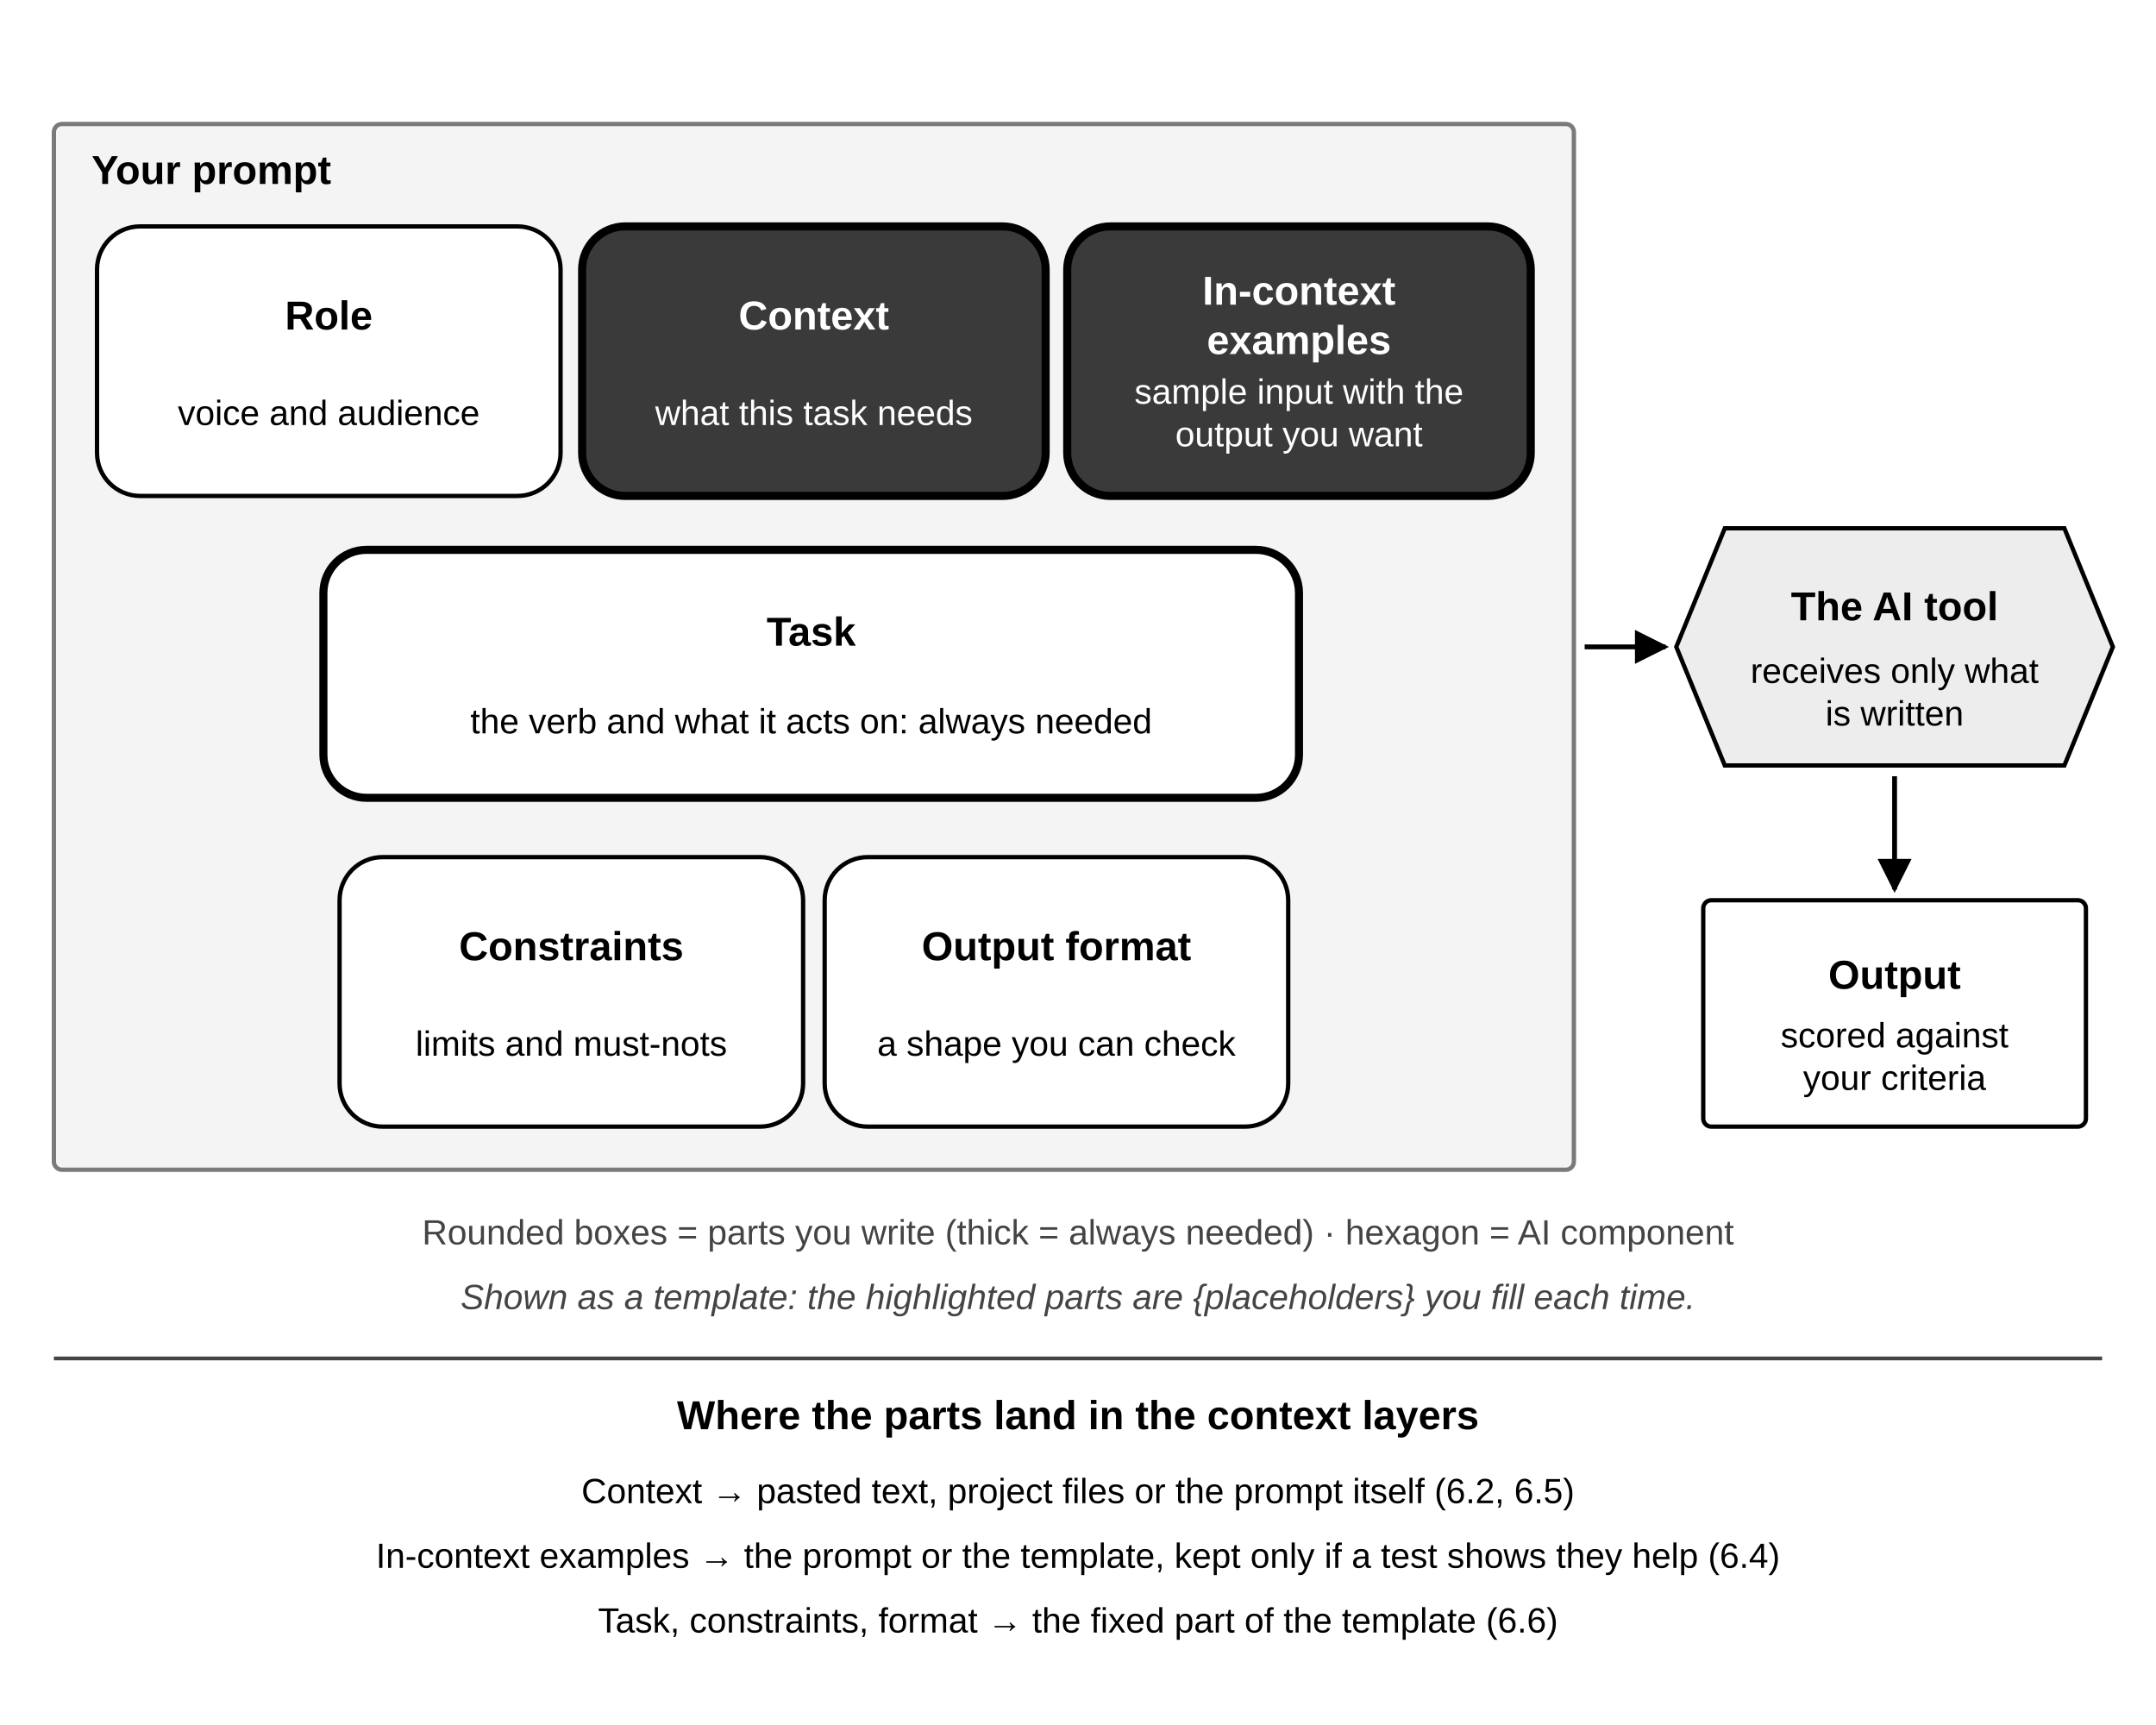
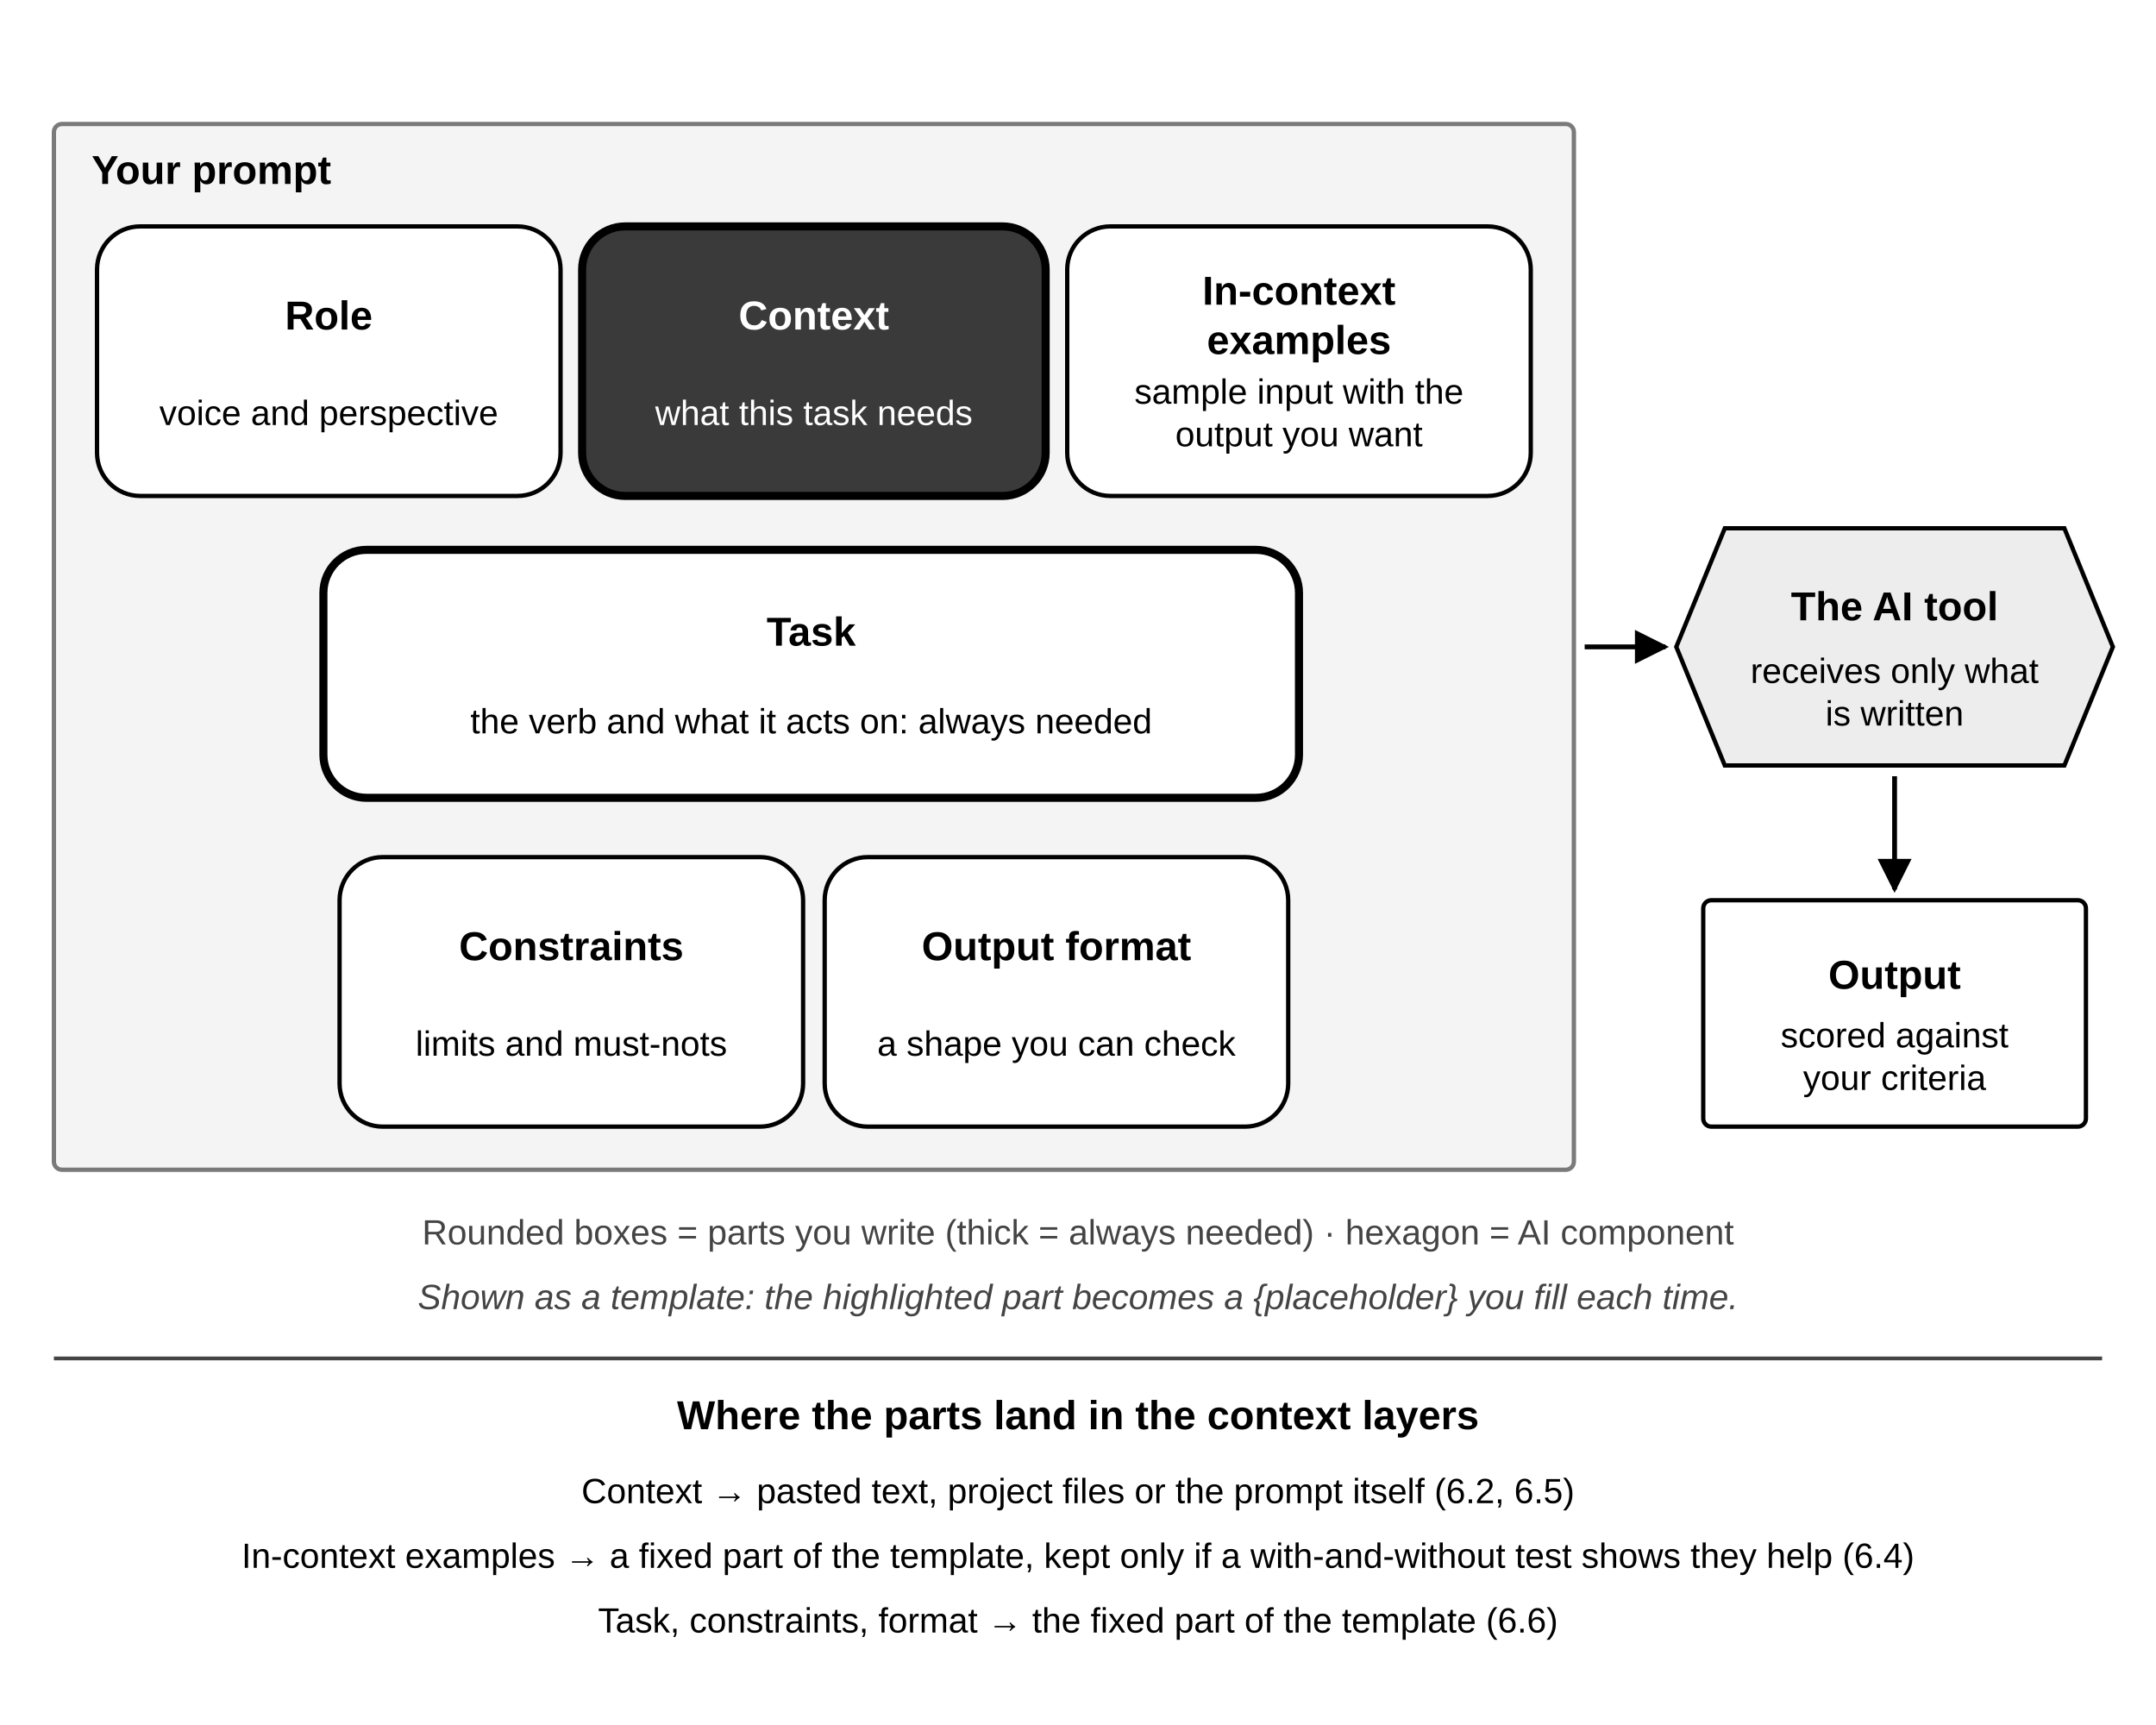
<svg xmlns="http://www.w3.org/2000/svg" viewBox="0 0 800 640" width="800" height="640" role="img" font-family="'Source Sans 3', 'Source Sans Pro', 'Helvetica Neue', Arial, sans-serif">
  <defs>
    <marker id="arrow-gray" viewBox="0 0 10 10" refX="9" refY="5" markerWidth="7" markerHeight="7" orient="auto-start-reverse">
      <path d="M0,0 L10,5 L0,10 z" fill="#000000" />
    </marker>
    <pattern id="hatch" patternUnits="userSpaceOnUse" width="8" height="8" patternTransform="rotate(45)">
      <rect width="8" height="8" fill="#FFFFFF" />
      <line x1="0" y1="0" x2="0" y2="8" stroke="#9A9A9A" stroke-width="1.3" />
    </pattern>
    <pattern id="dots" patternUnits="userSpaceOnUse" width="7" height="7">
      <rect width="7" height="7" fill="#FFFFFF" />
      <circle cx="3.5" cy="3.5" r="1.2" fill="#000" />
    </pattern>
  </defs>
  <rect width="800" height="640" fill="#FFFFFF" />
  <rect x="20" y="46" width="564" height="388" rx="3" fill="#F4F4F4" stroke="#7A7A7A" stroke-width="1.6" />
  <text x="302.0" y="240.0" font-size="14" font-weight="600" text-anchor="middle" dominant-baseline="middle" fill="#000000" style="" />
  <text x="34.0" y="64.0" font-size="15" font-weight="700" text-anchor="start" dominant-baseline="middle" fill="#000000" style="">Your prompt</text>
  <rect x="36" y="84" width="172" height="100" rx="16" fill="#FFFFFF" stroke="#000000" stroke-width="1.6" />
  <text x="122.0" y="118.0" font-size="15" font-weight="600" text-anchor="middle" dominant-baseline="middle" fill="#000000" style="">Role</text>
-   <text x="122.0" y="154.0" font-size="13" font-weight="normal" text-anchor="middle" dominant-baseline="middle" fill="#000000" style="">voice and audience</text>
+   <text x="122.0" y="154.0" font-size="13" font-weight="normal" text-anchor="middle" dominant-baseline="middle" fill="#000000" style="">voice and perspective</text>
  <rect x="120" y="204" width="362" height="92" rx="16" fill="#FFFFFF" stroke="#000000" stroke-width="3" />
  <text x="301.0" y="235.3" font-size="15" font-weight="600" text-anchor="middle" dominant-baseline="middle" fill="#000000" style="">Task</text>
  <text x="301.0" y="268.4" font-size="13" font-weight="normal" text-anchor="middle" dominant-baseline="middle" fill="#000000" style="">the verb and what it acts on: always needed</text>
  <rect x="216" y="84" width="172" height="100" rx="16" fill="#3A3A3A" stroke="#000000" stroke-width="3" />
  <text x="302.0" y="118.0" font-size="15" font-weight="600" text-anchor="middle" dominant-baseline="middle" fill="#FFFFFF" style="">Context</text>
  <text x="302.0" y="154.0" font-size="13" font-weight="normal" text-anchor="middle" dominant-baseline="middle" fill="#FFFFFF" style="">what this task needs</text>
  <rect x="126" y="318" width="172" height="100" rx="16" fill="#FFFFFF" stroke="#000000" stroke-width="1.6" />
  <text x="212.0" y="352.0" font-size="15" font-weight="600" text-anchor="middle" dominant-baseline="middle" fill="#000000" style="">Constraints</text>
  <text x="212.0" y="388.0" font-size="13" font-weight="normal" text-anchor="middle" dominant-baseline="middle" fill="#000000" style="">limits and must-nots</text>
-   <rect x="396" y="84" width="172" height="100" rx="16" fill="#3A3A3A" stroke="#000000" stroke-width="3" />
-   <text x="482.0" y="108.8" font-size="15" font-weight="600" text-anchor="middle" dominant-baseline="middle" fill="#FFFFFF" style="">In-context</text>
-   <text x="482.0" y="127.1" font-size="15" font-weight="600" text-anchor="middle" dominant-baseline="middle" fill="#FFFFFF" style="">examples</text>
-   <text x="482.0" y="146.1" font-size="13" font-weight="normal" text-anchor="middle" dominant-baseline="middle" fill="#FFFFFF" style="">sample input with the</text>
-   <text x="482.0" y="161.9" font-size="13" font-weight="normal" text-anchor="middle" dominant-baseline="middle" fill="#FFFFFF" style="">output you want</text>
+   <rect x="396" y="84" width="172" height="100" rx="16" fill="#FFFFFF" stroke="#000000" stroke-width="1.6" />
+   <text x="482.0" y="108.8" font-size="15" font-weight="600" text-anchor="middle" dominant-baseline="middle" fill="#000000" style="">In-context</text>
+   <text x="482.0" y="127.1" font-size="15" font-weight="600" text-anchor="middle" dominant-baseline="middle" fill="#000000" style="">examples</text>
+   <text x="482.0" y="146.1" font-size="13" font-weight="normal" text-anchor="middle" dominant-baseline="middle" fill="#000000" style="">sample input with the</text>
+   <text x="482.0" y="161.9" font-size="13" font-weight="normal" text-anchor="middle" dominant-baseline="middle" fill="#000000" style="">output you want</text>
  <rect x="306" y="318" width="172" height="100" rx="16" fill="#FFFFFF" stroke="#000000" stroke-width="1.6" />
  <text x="392.0" y="352.0" font-size="15" font-weight="600" text-anchor="middle" dominant-baseline="middle" fill="#000000" style="">Output format</text>
  <text x="392.0" y="388.0" font-size="13" font-weight="normal" text-anchor="middle" dominant-baseline="middle" fill="#000000" style="">a shape you can check</text>
  <path d="M588.0,240.0 L618.0,240.0" fill="none" stroke="#000000" stroke-width="1.8" marker-end="url(#arrow-gray)" />
  <polygon points="640.0,196.0 766.0,196.0 784.0,240.0 766.0,284.0 640.0,284.0 622.0,240.0" fill="#EDEDED" stroke="#000000" stroke-width="1.6" />
  <text x="703.0" y="225.9" font-size="15" font-weight="600" text-anchor="middle" dominant-baseline="middle" fill="#000000" style="">The AI tool</text>
  <text x="703.0" y="249.7" font-size="13" font-weight="normal" text-anchor="middle" dominant-baseline="middle" fill="#000000" style="">receives only what</text>
  <text x="703.0" y="265.5" font-size="13" font-weight="normal" text-anchor="middle" dominant-baseline="middle" fill="#000000" style="">is written</text>
  <path d="M703.0,288.0 L703.0,330.0" fill="none" stroke="#000000" stroke-width="1.8" marker-end="url(#arrow-gray)" />
  <rect x="632" y="334" width="142" height="84" rx="3" fill="#FFFFFF" stroke="#000000" stroke-width="1.6" />
  <text x="703.0" y="362.6" font-size="15" font-weight="600" text-anchor="middle" dominant-baseline="middle" fill="#000000" style="">Output</text>
  <text x="703.0" y="384.9" font-size="13" font-weight="normal" text-anchor="middle" dominant-baseline="middle" fill="#000000" style="">scored against</text>
  <text x="703.0" y="400.7" font-size="13" font-weight="normal" text-anchor="middle" dominant-baseline="middle" fill="#000000" style="">your criteria</text>
  <text x="400.0" y="458.0" font-size="13" font-weight="normal" text-anchor="middle" dominant-baseline="middle" fill="#444444" style="">Rounded boxes = parts you write (thick = always needed) · hexagon = AI component</text>
-   <text x="400.0" y="482.0" font-size="13" font-weight="normal" text-anchor="middle" dominant-baseline="middle" fill="#444444" style="font-style:italic;">Shown as a template: the highlighted parts are {placeholders} you fill each time.</text>
+   <text x="400.0" y="482.0" font-size="13" font-weight="normal" text-anchor="middle" dominant-baseline="middle" fill="#444444" style="font-style:italic;">Shown as a template: the highlighted part becomes a {placeholder} you fill each time.</text>
  <line x1="20" y1="504" x2="780" y2="504" stroke="#444444" stroke-width="1.4" />
  <text x="400.0" y="526.0" font-size="15" font-weight="700" text-anchor="middle" dominant-baseline="middle" fill="#000000" style="">Where the parts land in the context layers</text>
  <text x="400.0" y="554.0" font-size="13" font-weight="normal" text-anchor="middle" dominant-baseline="middle" fill="#000000" style="">Context → pasted text, project files or the prompt itself (6.2, 6.5)</text>
-   <text x="400.0" y="578.0" font-size="13" font-weight="normal" text-anchor="middle" dominant-baseline="middle" fill="#000000" style="">In-context examples → the prompt or the template, kept only if a test shows they help (6.4)</text>
+   <text x="400.0" y="578.0" font-size="13" font-weight="normal" text-anchor="middle" dominant-baseline="middle" fill="#000000" style="">In-context examples → a fixed part of the template, kept only if a with-and-without test shows they help (6.4)</text>
  <text x="400.0" y="602.0" font-size="13" font-weight="normal" text-anchor="middle" dominant-baseline="middle" fill="#000000" style="">Task, constraints, format → the fixed part of the template (6.6)</text>
</svg>
